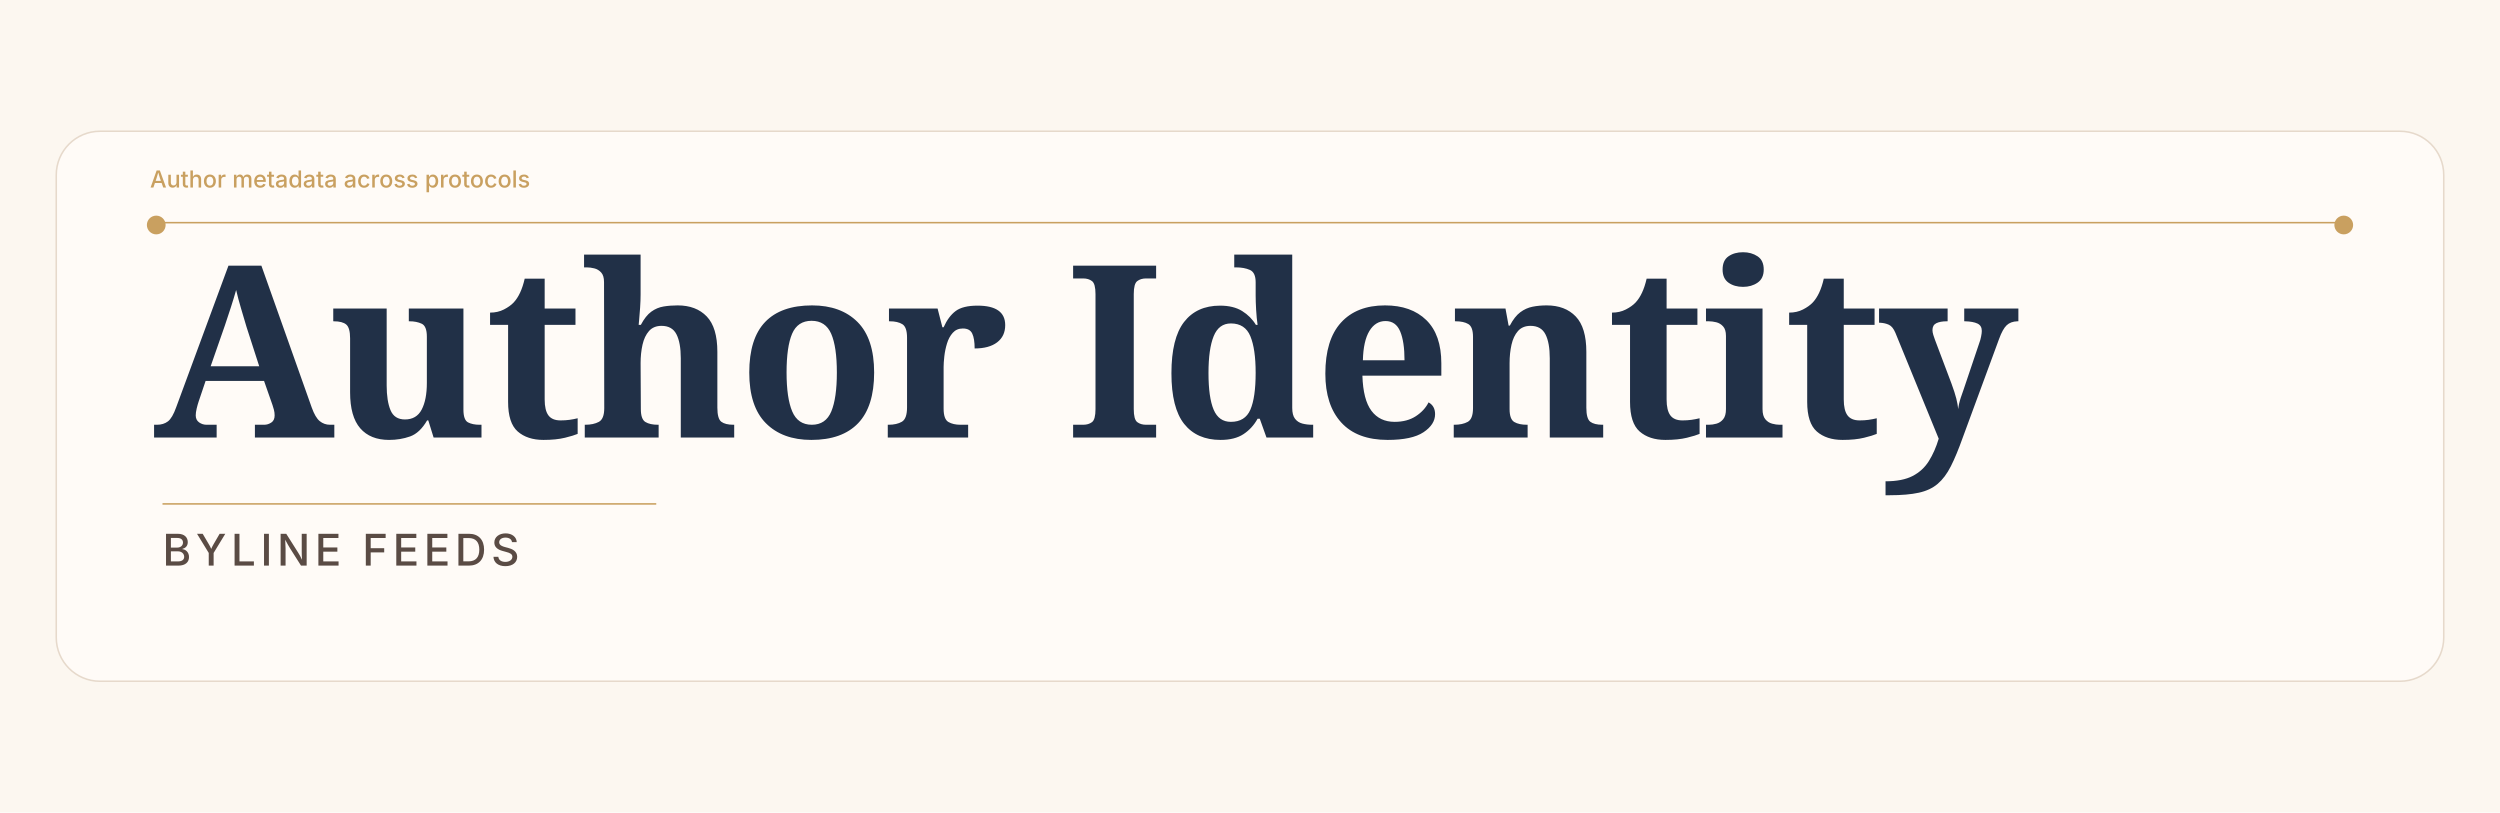
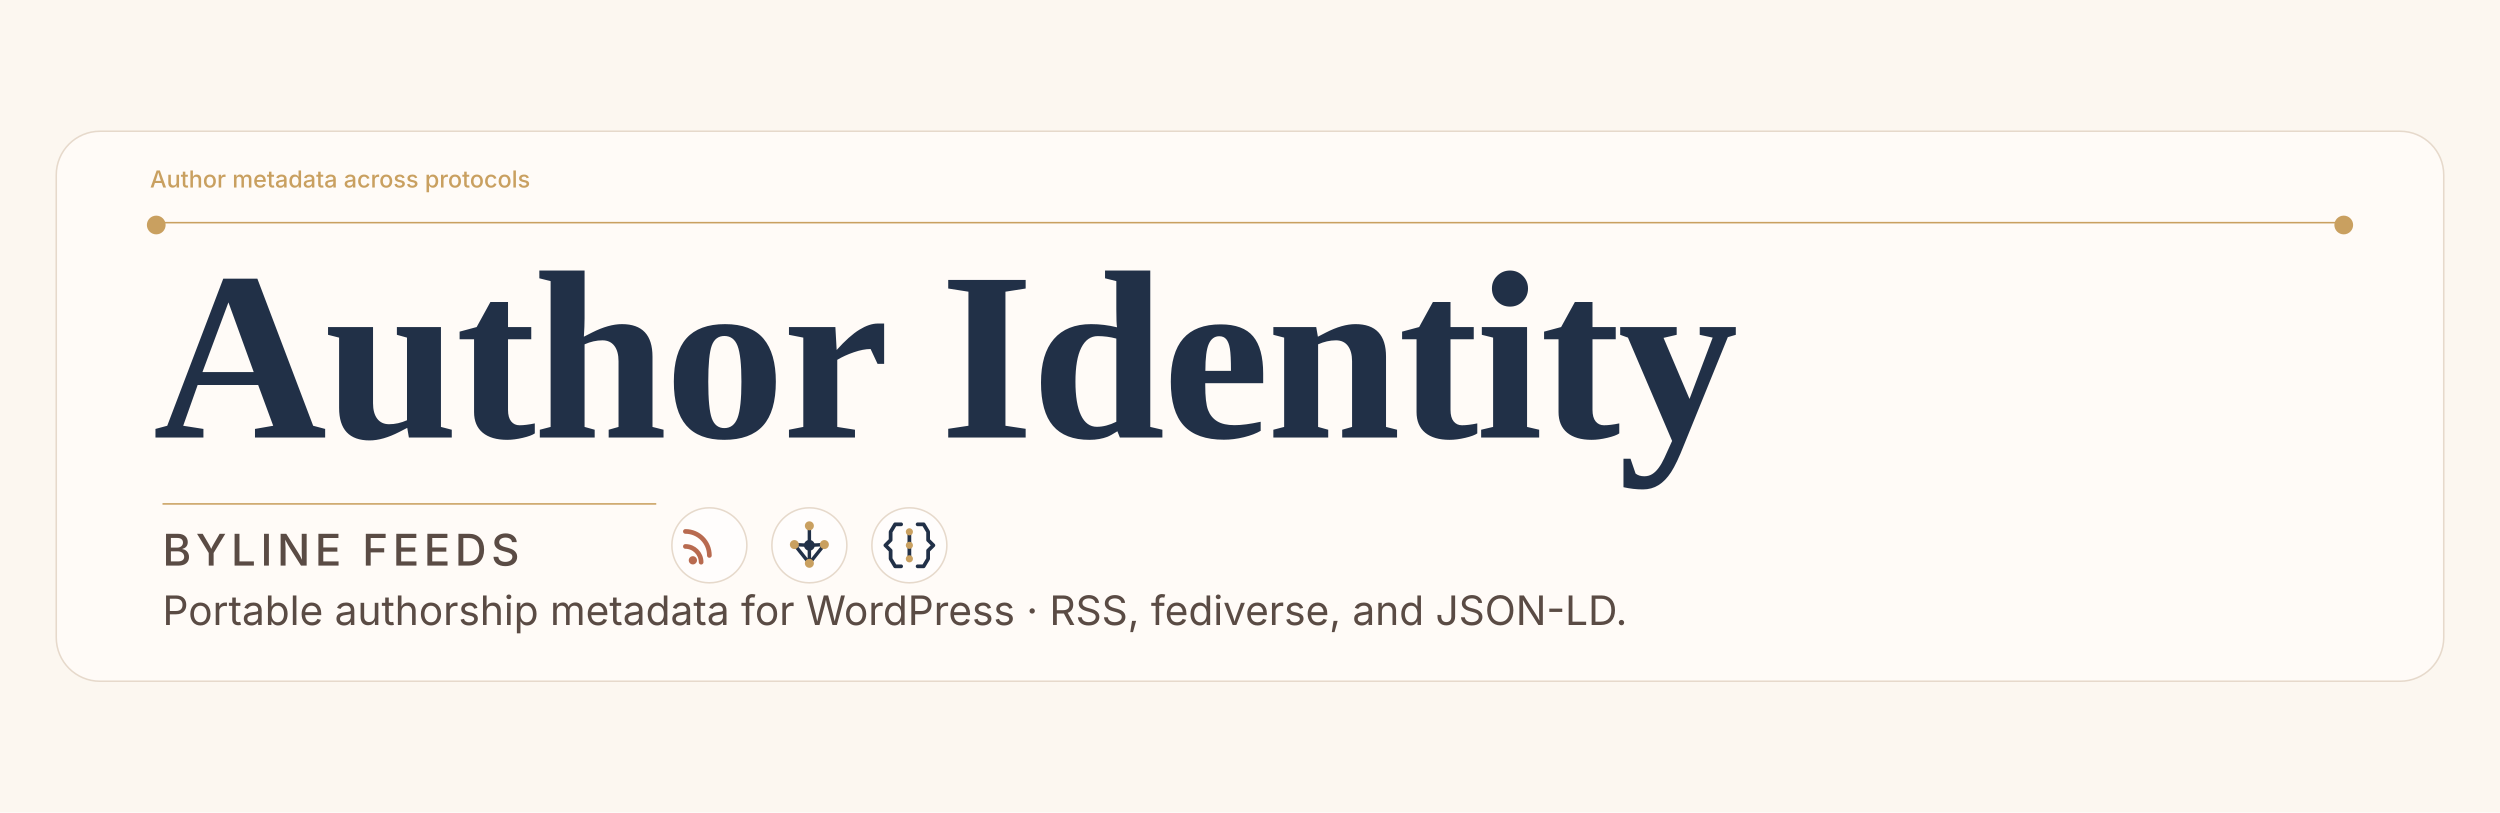
- <svg xmlns="http://www.w3.org/2000/svg" width="1600" height="520" viewBox="0 0 1600 520" fill="none">
+ <svg xmlns="http://www.w3.org/2000/svg" width="1600" height="520" viewBox="0 0 1600 520" fill="none" role="img" aria-labelledby="title desc">
+   <defs>
+     <style>
+       .title{font:700 154px "Newsreader", Georgia, "Times New Roman", serif; fill:#213047; letter-spacing:-1.6px;}
+       .sub{font:500 28px Inter, ui-sans-serif, system-ui, -apple-system, "Segoe UI", sans-serif; fill:#5A4B44; letter-spacing:3px;}
+       .body{font:400 26px Inter, ui-sans-serif, system-ui, -apple-system, "Segoe UI", sans-serif; fill:#5A4B44;}
+       .small{font:500 15px Inter, ui-sans-serif, system-ui, -apple-system, "Segoe UI", sans-serif; fill:#C9A060;}
+     </style>
+   </defs>
  <rect width="1600" height="520" fill="#FCF7F0" />
  <g transform="translate(0 50)">
    <rect width="1600" height="420" fill="#FCF7F0" />
    <rect x="36" y="34" width="1528" height="352" rx="28" fill="#FFFBF7" stroke="#E6D9CB" />
    <line x1="98" y1="92.5" x2="1502" y2="92.5" stroke="#C9A060" />
    <circle cx="100" cy="94" r="6" fill="#C9A060" />
    <circle cx="1500" cy="94" r="6" fill="#C9A060" />
-     <text x="96" y="70" style="font:500 15px Inter, sans-serif; fill:#C9A060">Author metadata across protocols</text>
-     <text x="98" y="230" style="font:700 154px Newsreader, Georgia, serif; fill:#213047; letter-spacing:-1.6px">Author Identity</text>
+     <text x="96" y="70" class="small">Author metadata across protocols</text>
+     <text x="98" y="230" class="title">Author Identity</text>
    <line x1="104" y1="272.5" x2="420" y2="272.5" stroke="#C9A060" />
-     <text x="104" y="312" style="font:500 28px Inter, sans-serif; fill:#5A4B44; letter-spacing:3px">BYLINE FEEDS</text>
+     <text x="104" y="312" class="sub">BYLINE FEEDS</text>
+     <g transform="translate(430 275)">
+       <circle cx="24" cy="24" r="24" fill="#FFFDFC" stroke="#E6D9CB" />
+       <circle cx="13.44" cy="33.6" r="2.64" fill="#B86A4F" />
+       <path d="M8.64 24.72 A10.08 10.08 0 0 1 18.72 34.8" stroke="#B86A4F" stroke-width="3" stroke-linecap="round" fill="none" />
+       <path d="M8.64 15.12 A15.36 15.36 0 0 1 24 30.48" stroke="#B86A4F" stroke-width="3" stroke-linecap="round" fill="none" />
+     </g>
+     <g transform="translate(494 275)">
+       <circle cx="24" cy="24" r="24" fill="#FFFDFC" stroke="#E6D9CB" />
+       <path d="M24 11.52L24 24M14.4 23.52L24 24M33.6 23.52L24 24M24 35.52L24 24M14.4 23.52L24 35.52M33.6 23.52L24 35.52" stroke="#213047" stroke-width="2.2" stroke-linecap="round" stroke-linejoin="round" fill="none" />
+       <circle cx="24" cy="11.52" r="2.88" fill="#C9A060" />
+       <circle cx="14.4" cy="23.52" r="2.88" fill="#C9A060" />
+       <circle cx="33.6" cy="23.52" r="2.88" fill="#C9A060" />
+       <circle cx="24" cy="35.52" r="2.88" fill="#C9A060" />
+       <circle cx="24" cy="24" r="3.45" fill="#213047" />
+     </g>
+     <g transform="translate(558 275)">
+       <circle cx="24" cy="24" r="24" fill="#FFFDFC" stroke="#E6D9CB" />
+       <path d="M18.72 10.56L14.88 10.56L12 15.36L12 20.64L8.64 24L12 27.36L12 32.64L14.88 37.44L18.72 37.44" stroke="#213047" stroke-width="2.4" stroke-linecap="round" stroke-linejoin="round" fill="none" />
+       <path d="M29.28 10.56L33.12 10.56L36 15.36L36 20.64L39.36 24L36 27.36L36 32.64L33.12 37.44L29.28 37.44" stroke="#213047" stroke-width="2.4" stroke-linecap="round" stroke-linejoin="round" fill="none" />
+       <path d="M24 15.36L24 32.64" stroke="#213047" stroke-width="2.4" stroke-linecap="round" fill="none" />
+       <circle cx="24" cy="15.36" r="2.3" fill="#C9A060" />
+       <circle cx="24" cy="24" r="2.3" fill="#C9A060" />
+       <circle cx="24" cy="32.64" r="2.3" fill="#C9A060" />
+     </g>
+     <text x="104" y="350" class="body">Portable authorship metadata for WordPress · RSS, fediverse, and JSON-LD.</text>
  </g>
</svg>
